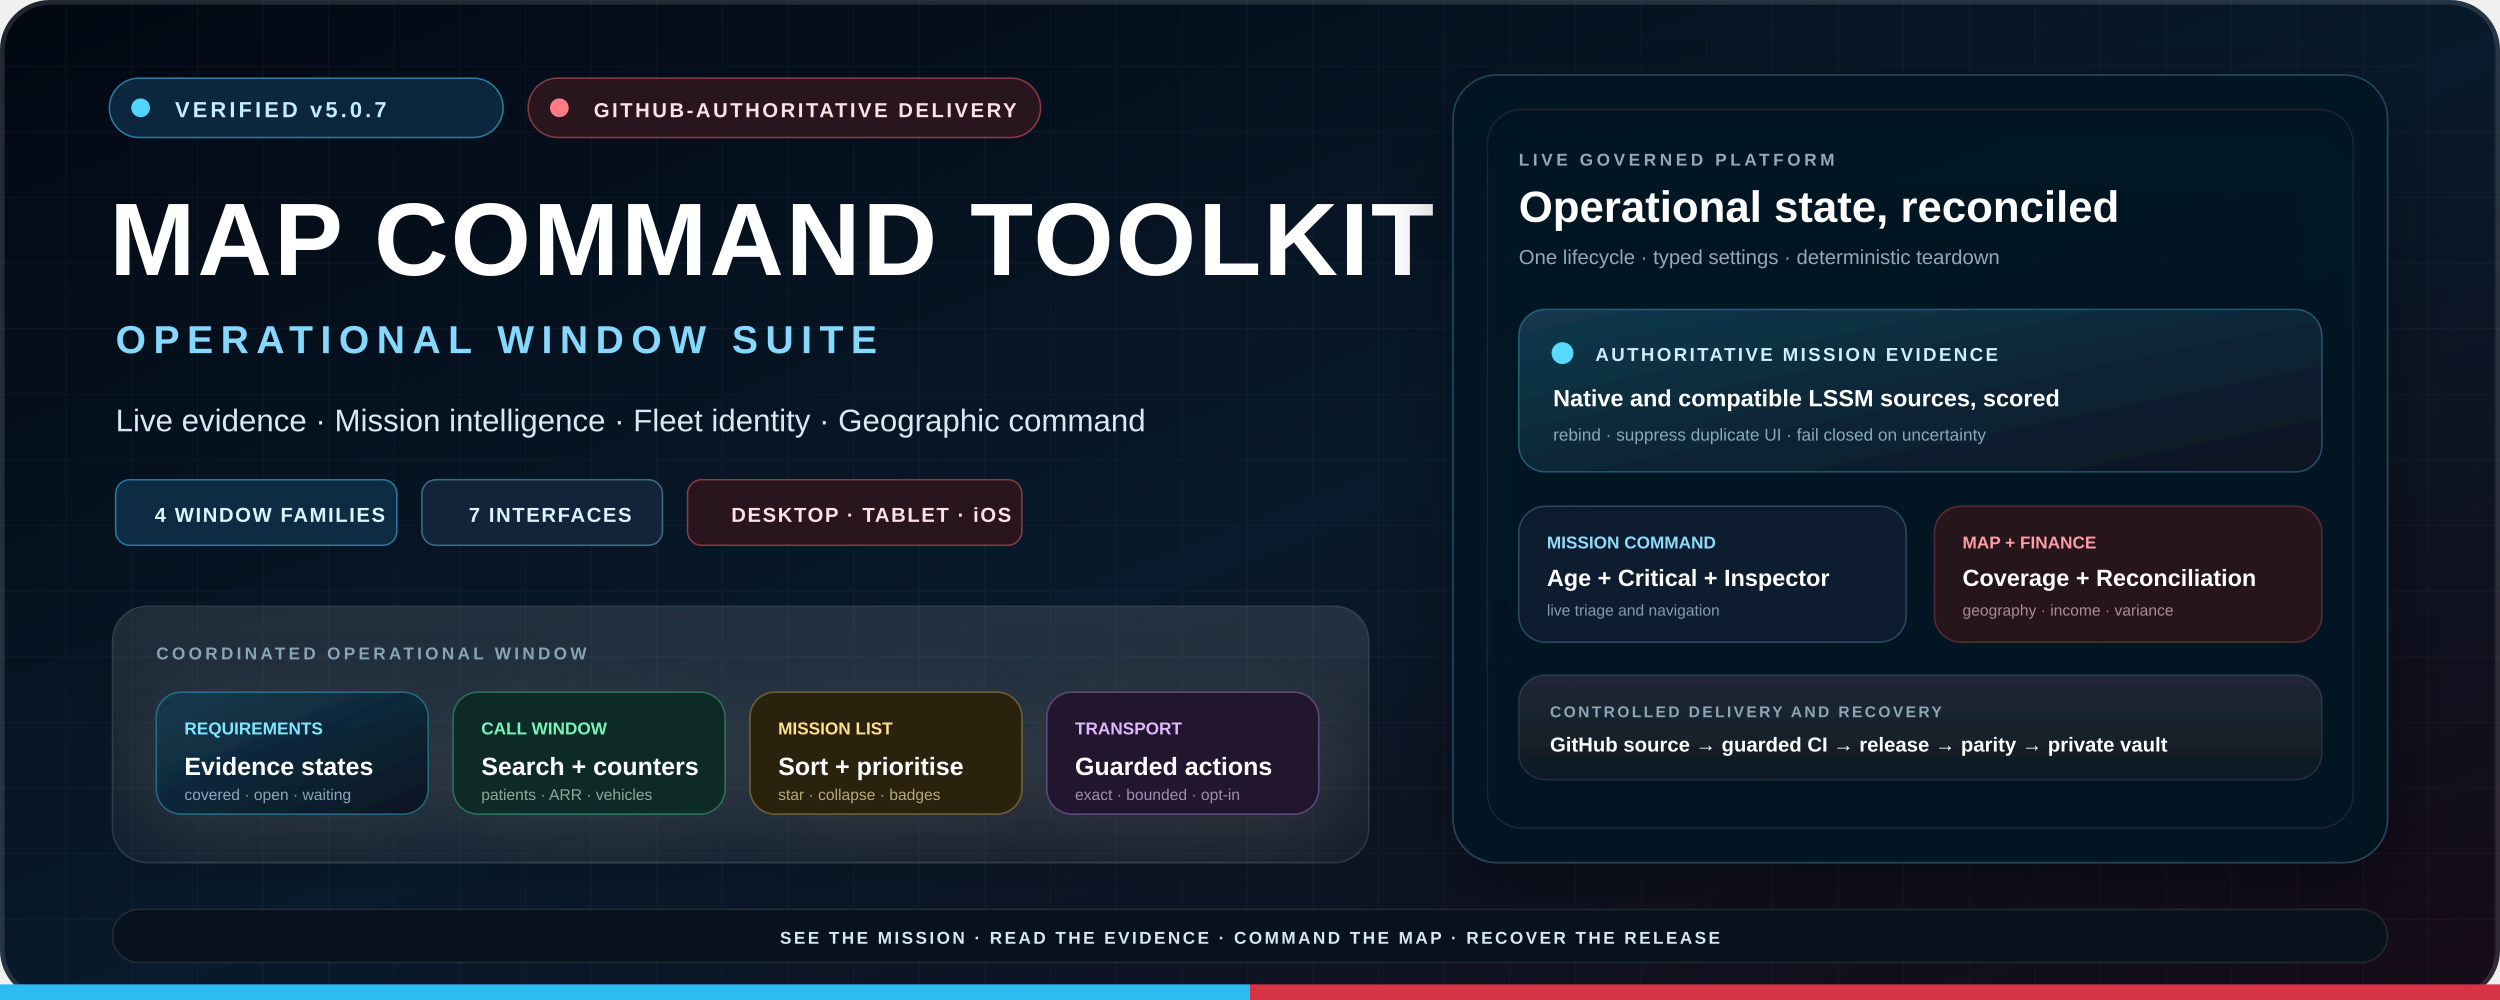
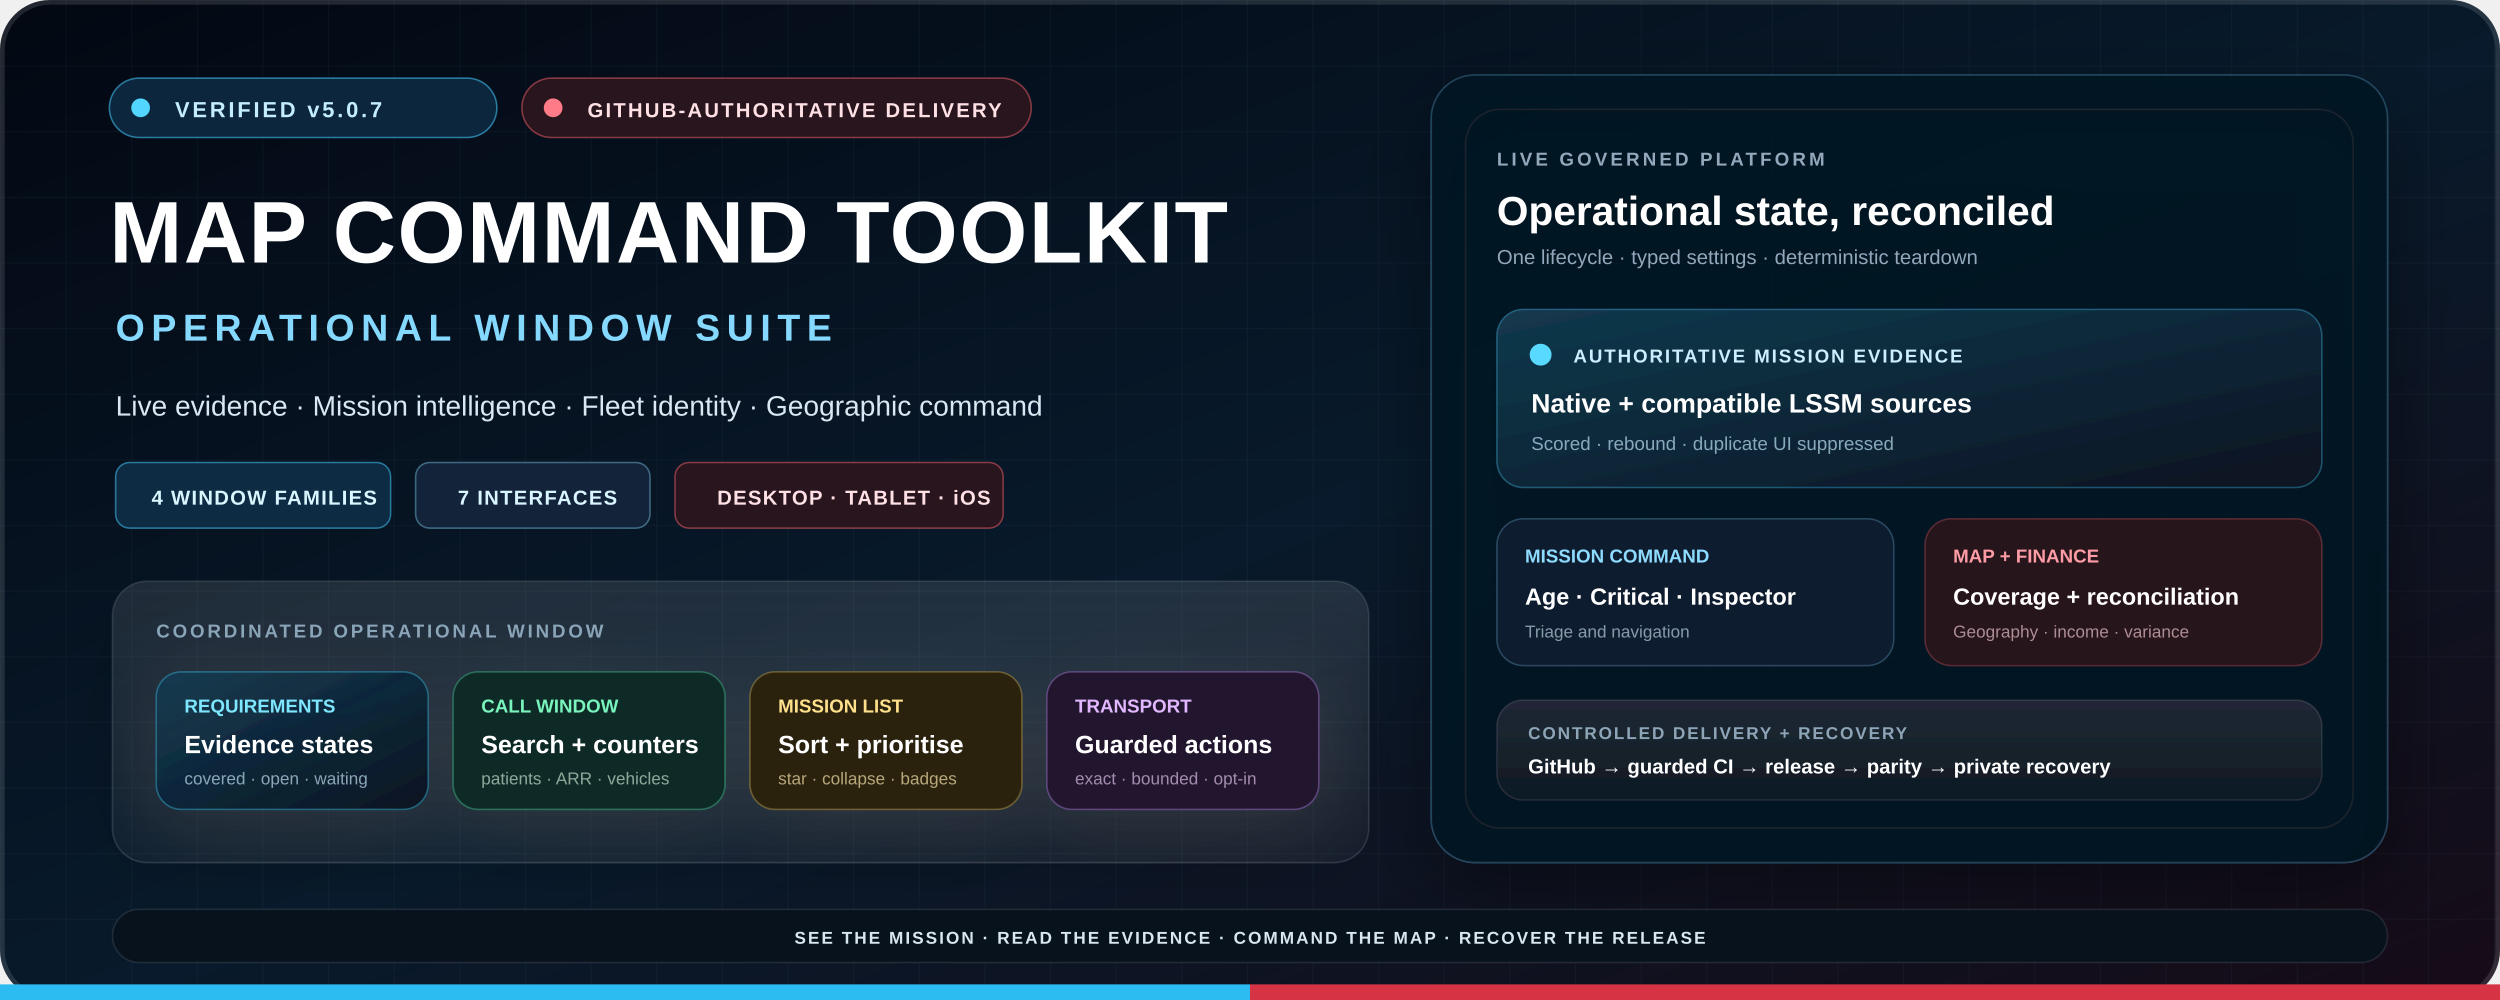
<svg xmlns="http://www.w3.org/2000/svg" width="1600" height="640" viewBox="0 0 1600 640" role="img" aria-labelledby="title desc">
  <defs>
    <linearGradient id="bg" x1="0" y1="0" x2="1" y2="1">
      <stop offset="0" stop-color="#030812" />
      <stop offset="0.52" stop-color="#081a2b" />
      <stop offset="1" stop-color="#160b17" />
    </linearGradient>
    <linearGradient id="edge" x1="0" y1="0" x2="1" y2="0">
      <stop offset="0" stop-color="#43dcff" />
      <stop offset="0.49" stop-color="#7de8ff" />
      <stop offset="0.51" stop-color="#ff7b87" />
      <stop offset="1" stop-color="#d63345" />
    </linearGradient>
    <linearGradient id="panel" x1="0" y1="0" x2="1" y2="1">
      <stop offset="0" stop-color="#143e55" stop-opacity="0.86" />
      <stop offset="1" stop-color="#07131f" stop-opacity="0.96" />
    </linearGradient>
    <linearGradient id="glass" x1="0" y1="0" x2="0" y2="1">
      <stop offset="0" stop-color="#ffffff" stop-opacity="0.10" />
      <stop offset="1" stop-color="#ffffff" stop-opacity="0.025" />
    </linearGradient>
    <pattern id="grid" width="42" height="42" patternUnits="userSpaceOnUse">
      <path d="M42 0H0V42" fill="none" stroke="#b9eaff" stroke-opacity="0.045" />
    </pattern>
    <filter id="shadow">
      <feDropShadow dx="0" dy="18" stdDeviation="24" flood-color="#000000" flood-opacity="0.42" />
    </filter>
  </defs>
  <rect width="1600" height="640" rx="32" fill="url(#bg)" />
  <rect width="1600" height="640" rx="32" fill="url(#grid)" />
  <rect x="1.5" y="1.5" width="1597" height="637" rx="30.5" fill="none" stroke="#ffffff" stroke-opacity="0.12" stroke-width="3" />
  <g font-family="Segoe UI,Arial,sans-serif">
    <g transform="translate(70 50)">
-       <rect width="252" height="38" rx="19" fill="#0c273d" stroke="#43caff" stroke-opacity="0.55" />
+       <rect width="248" height="38" rx="19" fill="#0c273d" stroke="#43caff" stroke-opacity="0.55" />
      <circle cx="20" cy="19" r="6" fill="#52d5ff" />
-       <text x="42" y="25" fill="#c4edff" font-size="14" font-weight="800" letter-spacing="2">VERIFIED v5.0.7</text>
+       <text x="42" y="25" fill="#c4edff" font-size="14" font-weight="800" letter-spacing="1.8">VERIFIED v5.0.7</text>
    </g>
-     <g transform="translate(338 50)">
-       <rect width="328" height="38" rx="19" fill="#28151d" stroke="#ef5d69" stroke-opacity="0.52" />
+     <g transform="translate(334 50)">
+       <rect width="326" height="38" rx="19" fill="#28151d" stroke="#ef5d69" stroke-opacity="0.52" />
      <circle cx="20" cy="19" r="6" fill="#ff7b87" />
-       <text x="42" y="25" fill="#ffe1e5" font-size="13" font-weight="800" letter-spacing="1.6">GITHUB-AUTHORITATIVE DELIVERY</text>
+       <text x="42" y="25" fill="#ffe1e5" font-size="13" font-weight="800" letter-spacing="1.4">GITHUB-AUTHORITATIVE DELIVERY</text>
    </g>
-     <text x="70" y="176" fill="#ffffff" font-size="66" font-weight="900" letter-spacing="1.4">MAP COMMAND TOOLKIT</text>
-     <text x="74" y="226" fill="#85d9ff" font-size="25" font-weight="750" letter-spacing="4.8">OPERATIONAL WINDOW SUITE</text>
-     <text x="74" y="276" fill="#d9e8f2" font-size="20">Live evidence · Mission intelligence · Fleet identity · Geographic command</text>
-     <g transform="translate(74 307)" font-size="13" font-weight="800" letter-spacing="1">
-       <rect width="180" height="42" rx="9" fill="#0d2b42" stroke="#45cbff" stroke-opacity="0.52" />
-       <text x="25" y="27" fill="#d9f5ff">4 WINDOW FAMILIES</text>
-       <rect x="196" width="154" height="42" rx="9" fill="#12233a" stroke="#8bdfff" stroke-opacity="0.40" />
-       <text x="226" y="27" fill="#d9f5ff">7 INTERFACES</text>
-       <rect x="366" width="214" height="42" rx="9" fill="#29151d" stroke="#ef5d69" stroke-opacity="0.52" />
-       <text x="394" y="27" fill="#ffe1e5">DESKTOP · TABLET · iOS</text>
+     <text x="70" y="168" fill="#ffffff" font-size="56" font-weight="900" letter-spacing="1">MAP COMMAND TOOLKIT</text>
+     <text x="74" y="218" fill="#85d9ff" font-size="24" font-weight="750" letter-spacing="4.2">OPERATIONAL WINDOW SUITE</text>
+     <text x="74" y="266" fill="#d9e8f2" font-size="18">Live evidence · Mission intelligence · Fleet identity · Geographic command</text>
+     <g transform="translate(74 296)" font-size="13" font-weight="800" letter-spacing="0.8">
+       <rect width="176" height="42" rx="9" fill="#0d2b42" stroke="#45cbff" stroke-opacity="0.52" />
+       <text x="23" y="27" fill="#d9f5ff">4 WINDOW FAMILIES</text>
+       <rect x="192" width="150" height="42" rx="9" fill="#12233a" stroke="#8bdfff" stroke-opacity="0.40" />
+       <text x="219" y="27" fill="#d9f5ff">7 INTERFACES</text>
+       <rect x="358" width="210" height="42" rx="9" fill="#29151d" stroke="#ef5d69" stroke-opacity="0.52" />
+       <text x="385" y="27" fill="#ffe1e5">DESKTOP · TABLET · iOS</text>
    </g>
-     <g transform="translate(72 388)" filter="url(#shadow)">
-       <rect width="804" height="164" rx="22" fill="url(#glass)" stroke="#ffffff" stroke-opacity="0.12" />
-       <text x="28" y="34" fill="#8aa4b8" font-size="11" font-weight="850" letter-spacing="2.1">COORDINATED OPERATIONAL WINDOW</text>
-       <g transform="translate(28 55)">
-         <rect width="174" height="78" rx="16" fill="url(#panel)" stroke="#43d5ff" stroke-opacity="0.36" />
-         <text x="18" y="27" fill="#7ee6ff" font-size="11" font-weight="850">REQUIREMENTS</text>
-         <text x="18" y="53" fill="#ffffff" font-size="16" font-weight="850">Evidence states</text>
-         <text x="18" y="69" fill="#8ca6b8" font-size="10">covered · open · waiting</text>
+     <g transform="translate(72 372)" filter="url(#shadow)">
+       <rect width="804" height="180" rx="22" fill="url(#glass)" stroke="#ffffff" stroke-opacity="0.12" />
+       <text x="28" y="36" fill="#8aa4b8" font-size="12" font-weight="850" letter-spacing="1.8">COORDINATED OPERATIONAL WINDOW</text>
+       <g transform="translate(28 58)">
+         <rect width="174" height="88" rx="16" fill="url(#panel)" stroke="#43d5ff" stroke-opacity="0.36" />
+         <text x="18" y="26" fill="#7ee6ff" font-size="12" font-weight="850">REQUIREMENTS</text>
+         <text x="18" y="52" fill="#ffffff" font-size="16" font-weight="850">Evidence states</text>
+         <text x="18" y="72" fill="#8ca6b8" font-size="11">covered · open · waiting</text>
      </g>
-       <g transform="translate(218 55)">
-         <rect width="174" height="78" rx="16" fill="#102b26" stroke="#58e9ad" stroke-opacity="0.34" />
-         <text x="18" y="27" fill="#79f4bd" font-size="11" font-weight="850">CALL WINDOW</text>
-         <text x="18" y="53" fill="#ffffff" font-size="16" font-weight="850">Search + counters</text>
-         <text x="18" y="69" fill="#8ea99c" font-size="10">patients · ARR · vehicles</text>
+       <g transform="translate(218 58)">
+         <rect width="174" height="88" rx="16" fill="#102b26" stroke="#58e9ad" stroke-opacity="0.34" />
+         <text x="18" y="26" fill="#79f4bd" font-size="12" font-weight="850">CALL WINDOW</text>
+         <text x="18" y="52" fill="#ffffff" font-size="16" font-weight="850">Search + counters</text>
+         <text x="18" y="72" fill="#8ea99c" font-size="11">patients · ARR · vehicles</text>
      </g>
-       <g transform="translate(408 55)">
-         <rect width="174" height="78" rx="16" fill="#2b2311" stroke="#efc75c" stroke-opacity="0.34" />
-         <text x="18" y="27" fill="#ffe08b" font-size="11" font-weight="850">MISSION LIST</text>
-         <text x="18" y="53" fill="#ffffff" font-size="16" font-weight="850">Sort + prioritise</text>
-         <text x="18" y="69" fill="#b8a779" font-size="10">star · collapse · badges</text>
+       <g transform="translate(408 58)">
+         <rect width="174" height="88" rx="16" fill="#2b2311" stroke="#efc75c" stroke-opacity="0.34" />
+         <text x="18" y="26" fill="#ffe08b" font-size="12" font-weight="850">MISSION LIST</text>
+         <text x="18" y="52" fill="#ffffff" font-size="16" font-weight="850">Sort + prioritise</text>
+         <text x="18" y="72" fill="#b8a779" font-size="11">star · collapse · badges</text>
      </g>
-       <g transform="translate(598 55)">
-         <rect width="174" height="78" rx="16" fill="#24172f" stroke="#cc91ff" stroke-opacity="0.34" />
-         <text x="18" y="27" fill="#e1b7ff" font-size="11" font-weight="850">TRANSPORT</text>
-         <text x="18" y="53" fill="#ffffff" font-size="16" font-weight="850">Guarded actions</text>
-         <text x="18" y="69" fill="#a28caf" font-size="10">exact · bounded · opt-in</text>
+       <g transform="translate(598 58)">
+         <rect width="174" height="88" rx="16" fill="#24172f" stroke="#cc91ff" stroke-opacity="0.34" />
+         <text x="18" y="26" fill="#e1b7ff" font-size="12" font-weight="850">TRANSPORT</text>
+         <text x="18" y="52" fill="#ffffff" font-size="16" font-weight="850">Guarded actions</text>
+         <text x="18" y="72" fill="#a28caf" font-size="11">exact · bounded · opt-in</text>
      </g>
    </g>
-     <g transform="translate(930 48)" filter="url(#shadow)">
-       <rect width="598" height="504" rx="28" fill="#061321" fill-opacity="0.90" stroke="#6fd2ff" stroke-opacity="0.25" />
-       <rect x="22" y="22" width="554" height="460" rx="22" fill="none" stroke="#ffffff" stroke-opacity="0.075" />
-       <text x="42" y="58" fill="#91a9bc" font-size="11" font-weight="850" letter-spacing="2.3">LIVE GOVERNED PLATFORM</text>
-       <text x="42" y="94" fill="#ffffff" font-size="28" font-weight="900">Operational state, reconciled</text>
+     <g transform="translate(916 48)" filter="url(#shadow)">
+       <rect width="612" height="504" rx="28" fill="#061321" fill-opacity="0.90" stroke="#6fd2ff" stroke-opacity="0.25" />
+       <rect x="22" y="22" width="568" height="460" rx="22" fill="none" stroke="#ffffff" stroke-opacity="0.075" />
+       <text x="42" y="58" fill="#91a9bc" font-size="12" font-weight="850" letter-spacing="2">LIVE GOVERNED PLATFORM</text>
+       <text x="42" y="96" fill="#ffffff" font-size="26" font-weight="900">Operational state, reconciled</text>
      <text x="42" y="121" fill="#91a9bc" font-size="13">One lifecycle · typed settings · deterministic teardown</text>
      <g transform="translate(42 150)">
-         <rect width="514" height="104" rx="17" fill="url(#panel)" stroke="#4bcfff" stroke-opacity="0.34" />
-         <circle cx="28" cy="28" r="7" fill="#58d9ff" />
-         <text x="49" y="33" fill="#ccefff" font-size="12" font-weight="850" letter-spacing="1.5">AUTHORITATIVE MISSION EVIDENCE</text>
-         <text x="22" y="62" fill="#ffffff" font-size="15" font-weight="800">Native and compatible LSSM sources, scored</text>
-         <text x="22" y="84" fill="#88a9bc" font-size="11">rebind · suppress duplicate UI · fail closed on uncertainty</text>
+         <rect width="528" height="114" rx="17" fill="url(#panel)" stroke="#4bcfff" stroke-opacity="0.34" />
+         <circle cx="28" cy="29" r="7" fill="#58d9ff" />
+         <text x="49" y="34" fill="#ccefff" font-size="12" font-weight="850" letter-spacing="1.2">AUTHORITATIVE MISSION EVIDENCE</text>
+         <text x="22" y="66" fill="#ffffff" font-size="17" font-weight="800">Native + compatible LSSM sources</text>
+         <text x="22" y="90" fill="#88a9bc" font-size="12">Scored · rebound · duplicate UI suppressed</text>
      </g>
-       <g transform="translate(42 276)">
-         <rect width="248" height="87" rx="17" fill="#101d2e" stroke="#75cfff" stroke-opacity="0.27" />
-         <text x="18" y="27" fill="#8ddcff" font-size="11" font-weight="850">MISSION COMMAND</text>
-         <text x="18" y="51" fill="#ffffff" font-size="15" font-weight="800">Age + Critical + Inspector</text>
-         <text x="18" y="70" fill="#859cad" font-size="10">live triage and navigation</text>
+       <g transform="translate(42 284)">
+         <rect width="254" height="94" rx="17" fill="#101d2e" stroke="#75cfff" stroke-opacity="0.27" />
+         <text x="18" y="28" fill="#8ddcff" font-size="12" font-weight="850">MISSION COMMAND</text>
+         <text x="18" y="55" fill="#ffffff" font-size="15" font-weight="800">Age · Critical · Inspector</text>
+         <text x="18" y="76" fill="#859cad" font-size="11">Triage and navigation</text>
      </g>
-       <g transform="translate(308 276)">
-         <rect width="248" height="87" rx="17" fill="#28141b" stroke="#ef6572" stroke-opacity="0.30" />
-         <text x="18" y="27" fill="#ff9ca5" font-size="11" font-weight="850">MAP + FINANCE</text>
-         <text x="18" y="51" fill="#ffffff" font-size="15" font-weight="800">Coverage + Reconciliation</text>
-         <text x="18" y="70" fill="#ad8e95" font-size="10">geography · income · variance</text>
+       <g transform="translate(316 284)">
+         <rect width="254" height="94" rx="17" fill="#28141b" stroke="#ef6572" stroke-opacity="0.30" />
+         <text x="18" y="28" fill="#ff9ca5" font-size="12" font-weight="850">MAP + FINANCE</text>
+         <text x="18" y="55" fill="#ffffff" font-size="15" font-weight="800">Coverage + reconciliation</text>
+         <text x="18" y="76" fill="#ad8e95" font-size="11">Geography · income · variance</text>
      </g>
-       <g transform="translate(42 384)">
-         <rect width="514" height="67" rx="17" fill="url(#glass)" stroke="#ffffff" stroke-opacity="0.11" />
-         <text x="20" y="27" fill="#8da5b7" font-size="10" font-weight="850" letter-spacing="1.5">CONTROLLED DELIVERY AND RECOVERY</text>
-         <text x="20" y="49" fill="#ffffff" font-size="13" font-weight="800">GitHub source → guarded CI → release → parity → private vault</text>
+       <g transform="translate(42 400)">
+         <rect width="528" height="64" rx="17" fill="url(#glass)" stroke="#ffffff" stroke-opacity="0.11" />
+         <text x="20" y="25" fill="#8da5b7" font-size="11" font-weight="850" letter-spacing="1.2">CONTROLLED DELIVERY + RECOVERY</text>
+         <text x="20" y="47" fill="#ffffff" font-size="13" font-weight="800">GitHub → guarded CI → release → parity → private recovery</text>
      </g>
    </g>
    <g transform="translate(72 582)">
      <rect width="1456" height="34" rx="17" fill="#07121d" stroke="#ffffff" stroke-opacity="0.10" />
-       <text x="728" y="22" text-anchor="middle" fill="#d9e7f0" font-size="11" font-weight="850" letter-spacing="1.55">SEE THE MISSION · READ THE EVIDENCE · COMMAND THE MAP · RECOVER THE RELEASE</text>
+       <text x="728" y="22" text-anchor="middle" fill="#d9e7f0" font-size="11" font-weight="850" letter-spacing="1.3">SEE THE MISSION · READ THE EVIDENCE · COMMAND THE MAP · RECOVER THE RELEASE</text>
    </g>
  </g>
  <rect y="630" width="800" height="10" fill="#2cbcf1" />
  <rect x="800" y="630" width="800" height="10" fill="#d63345" />
</svg>
